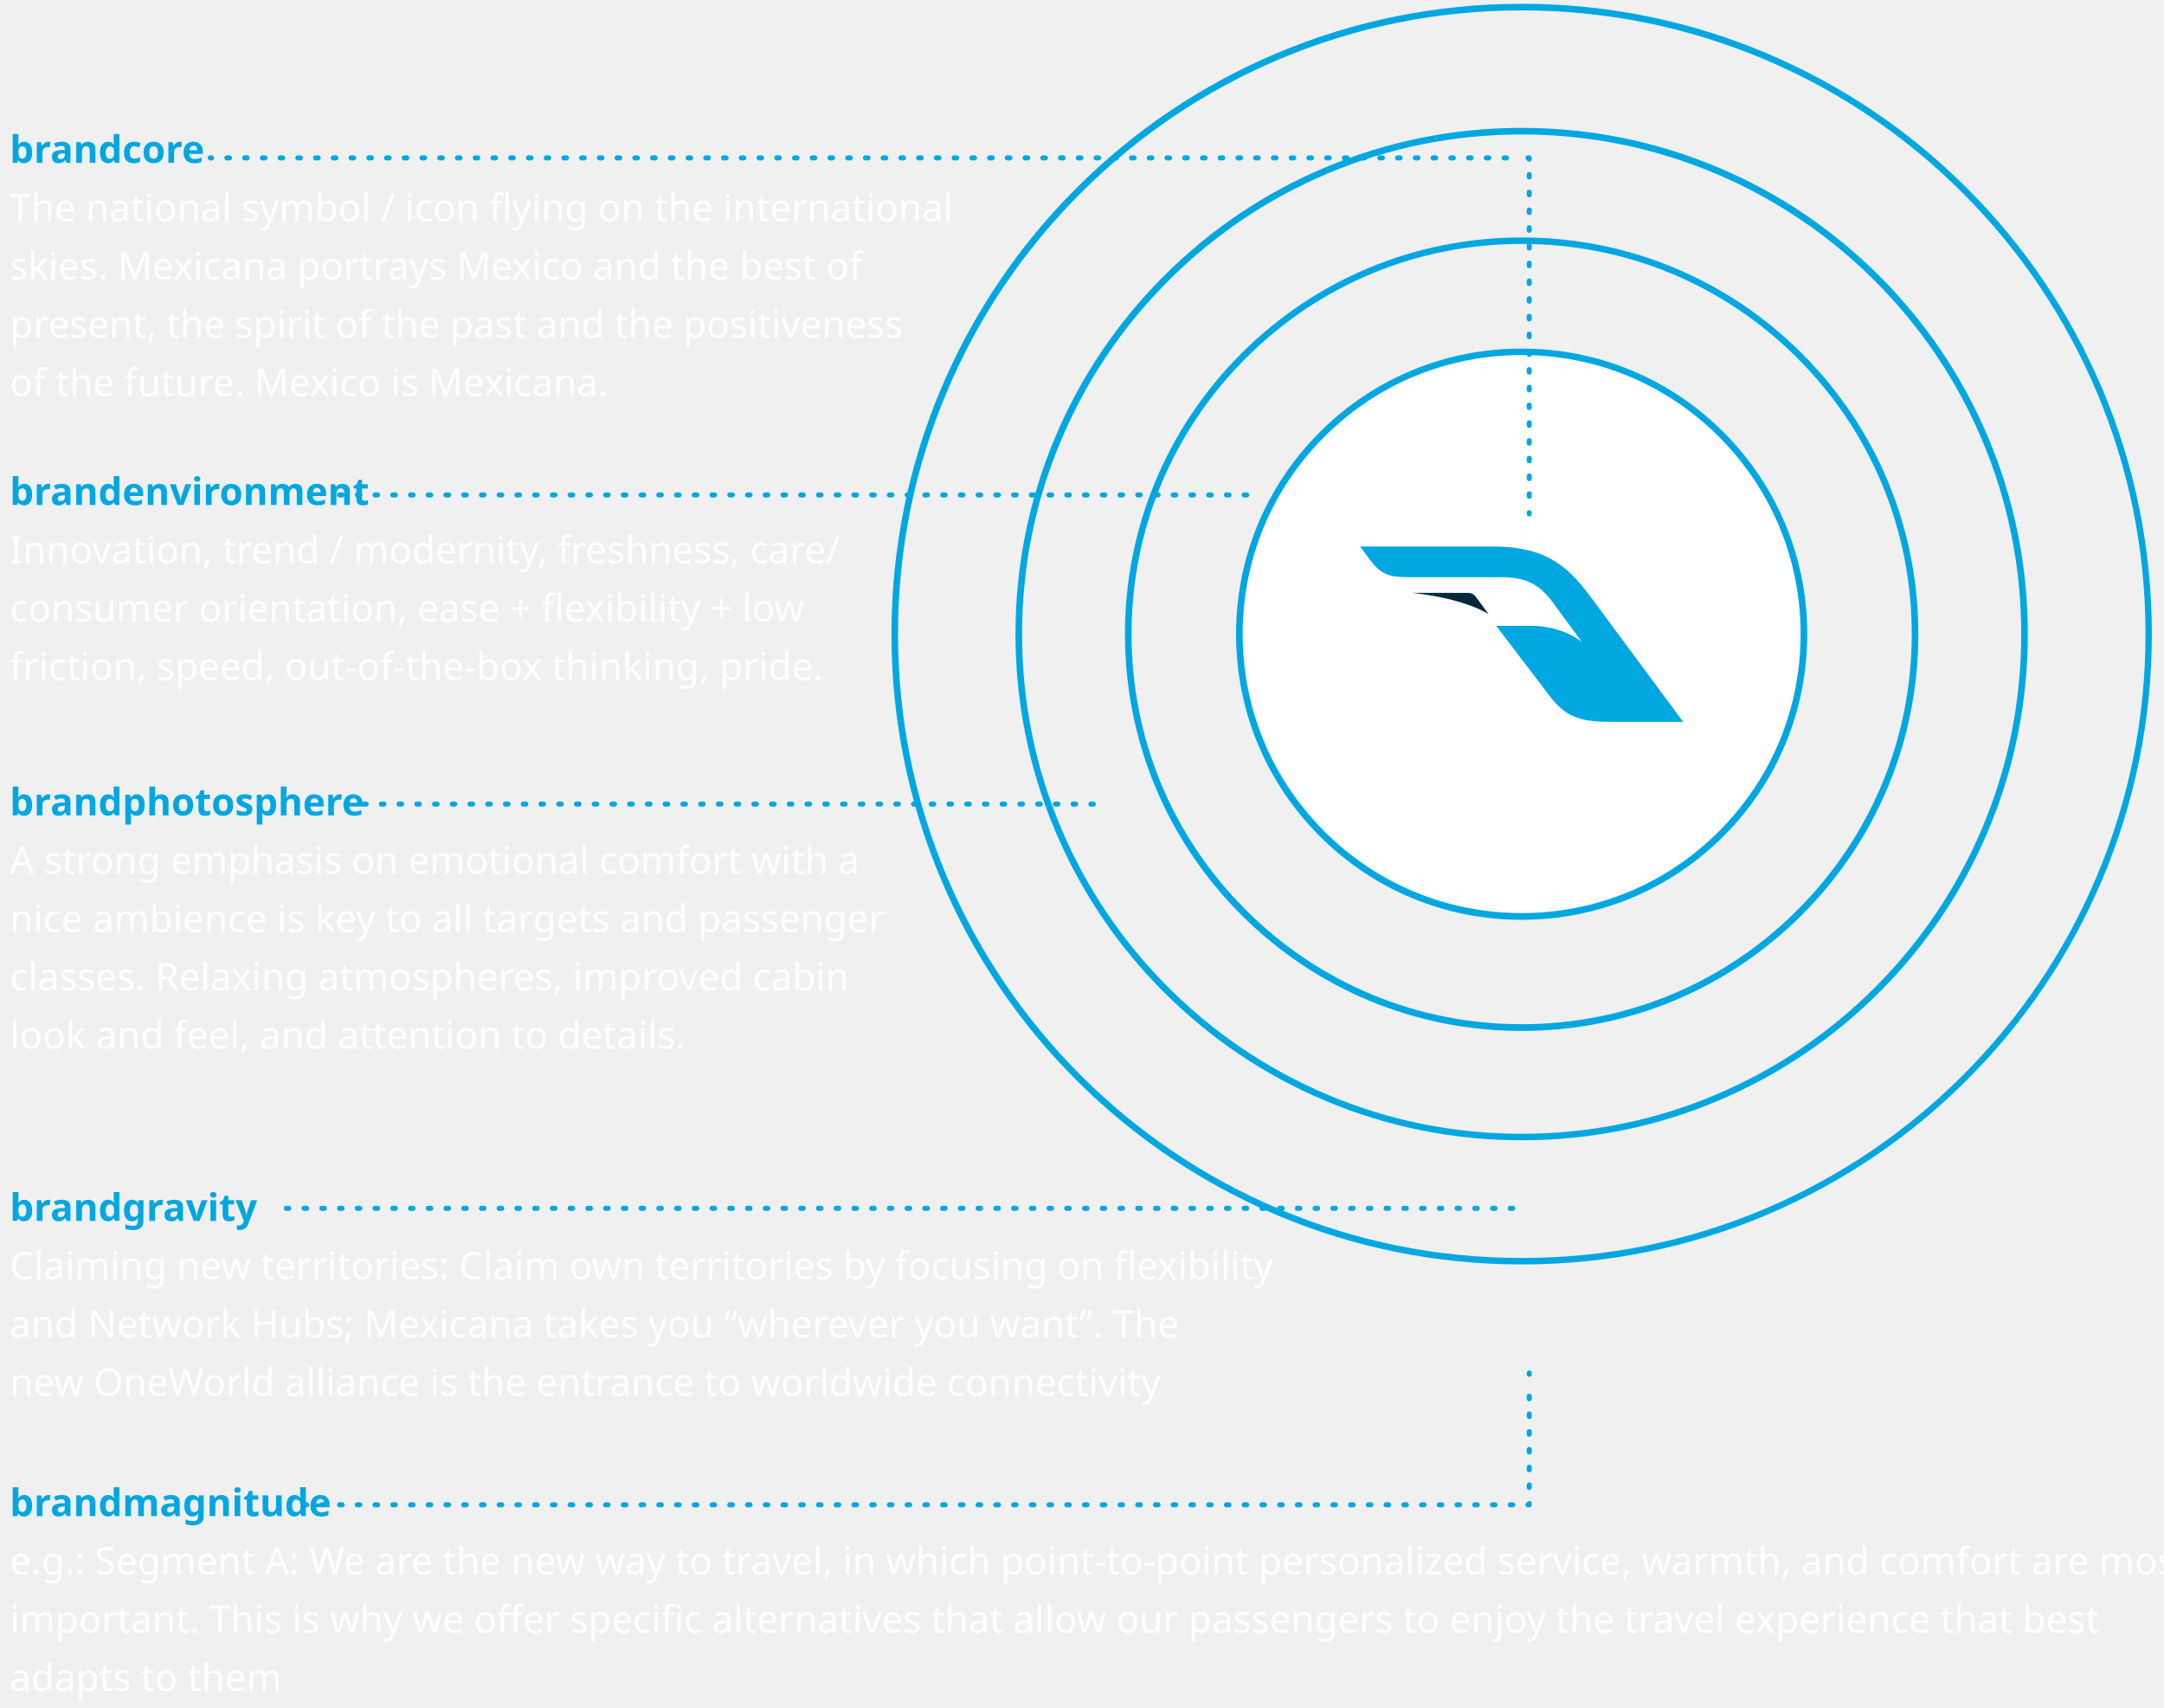
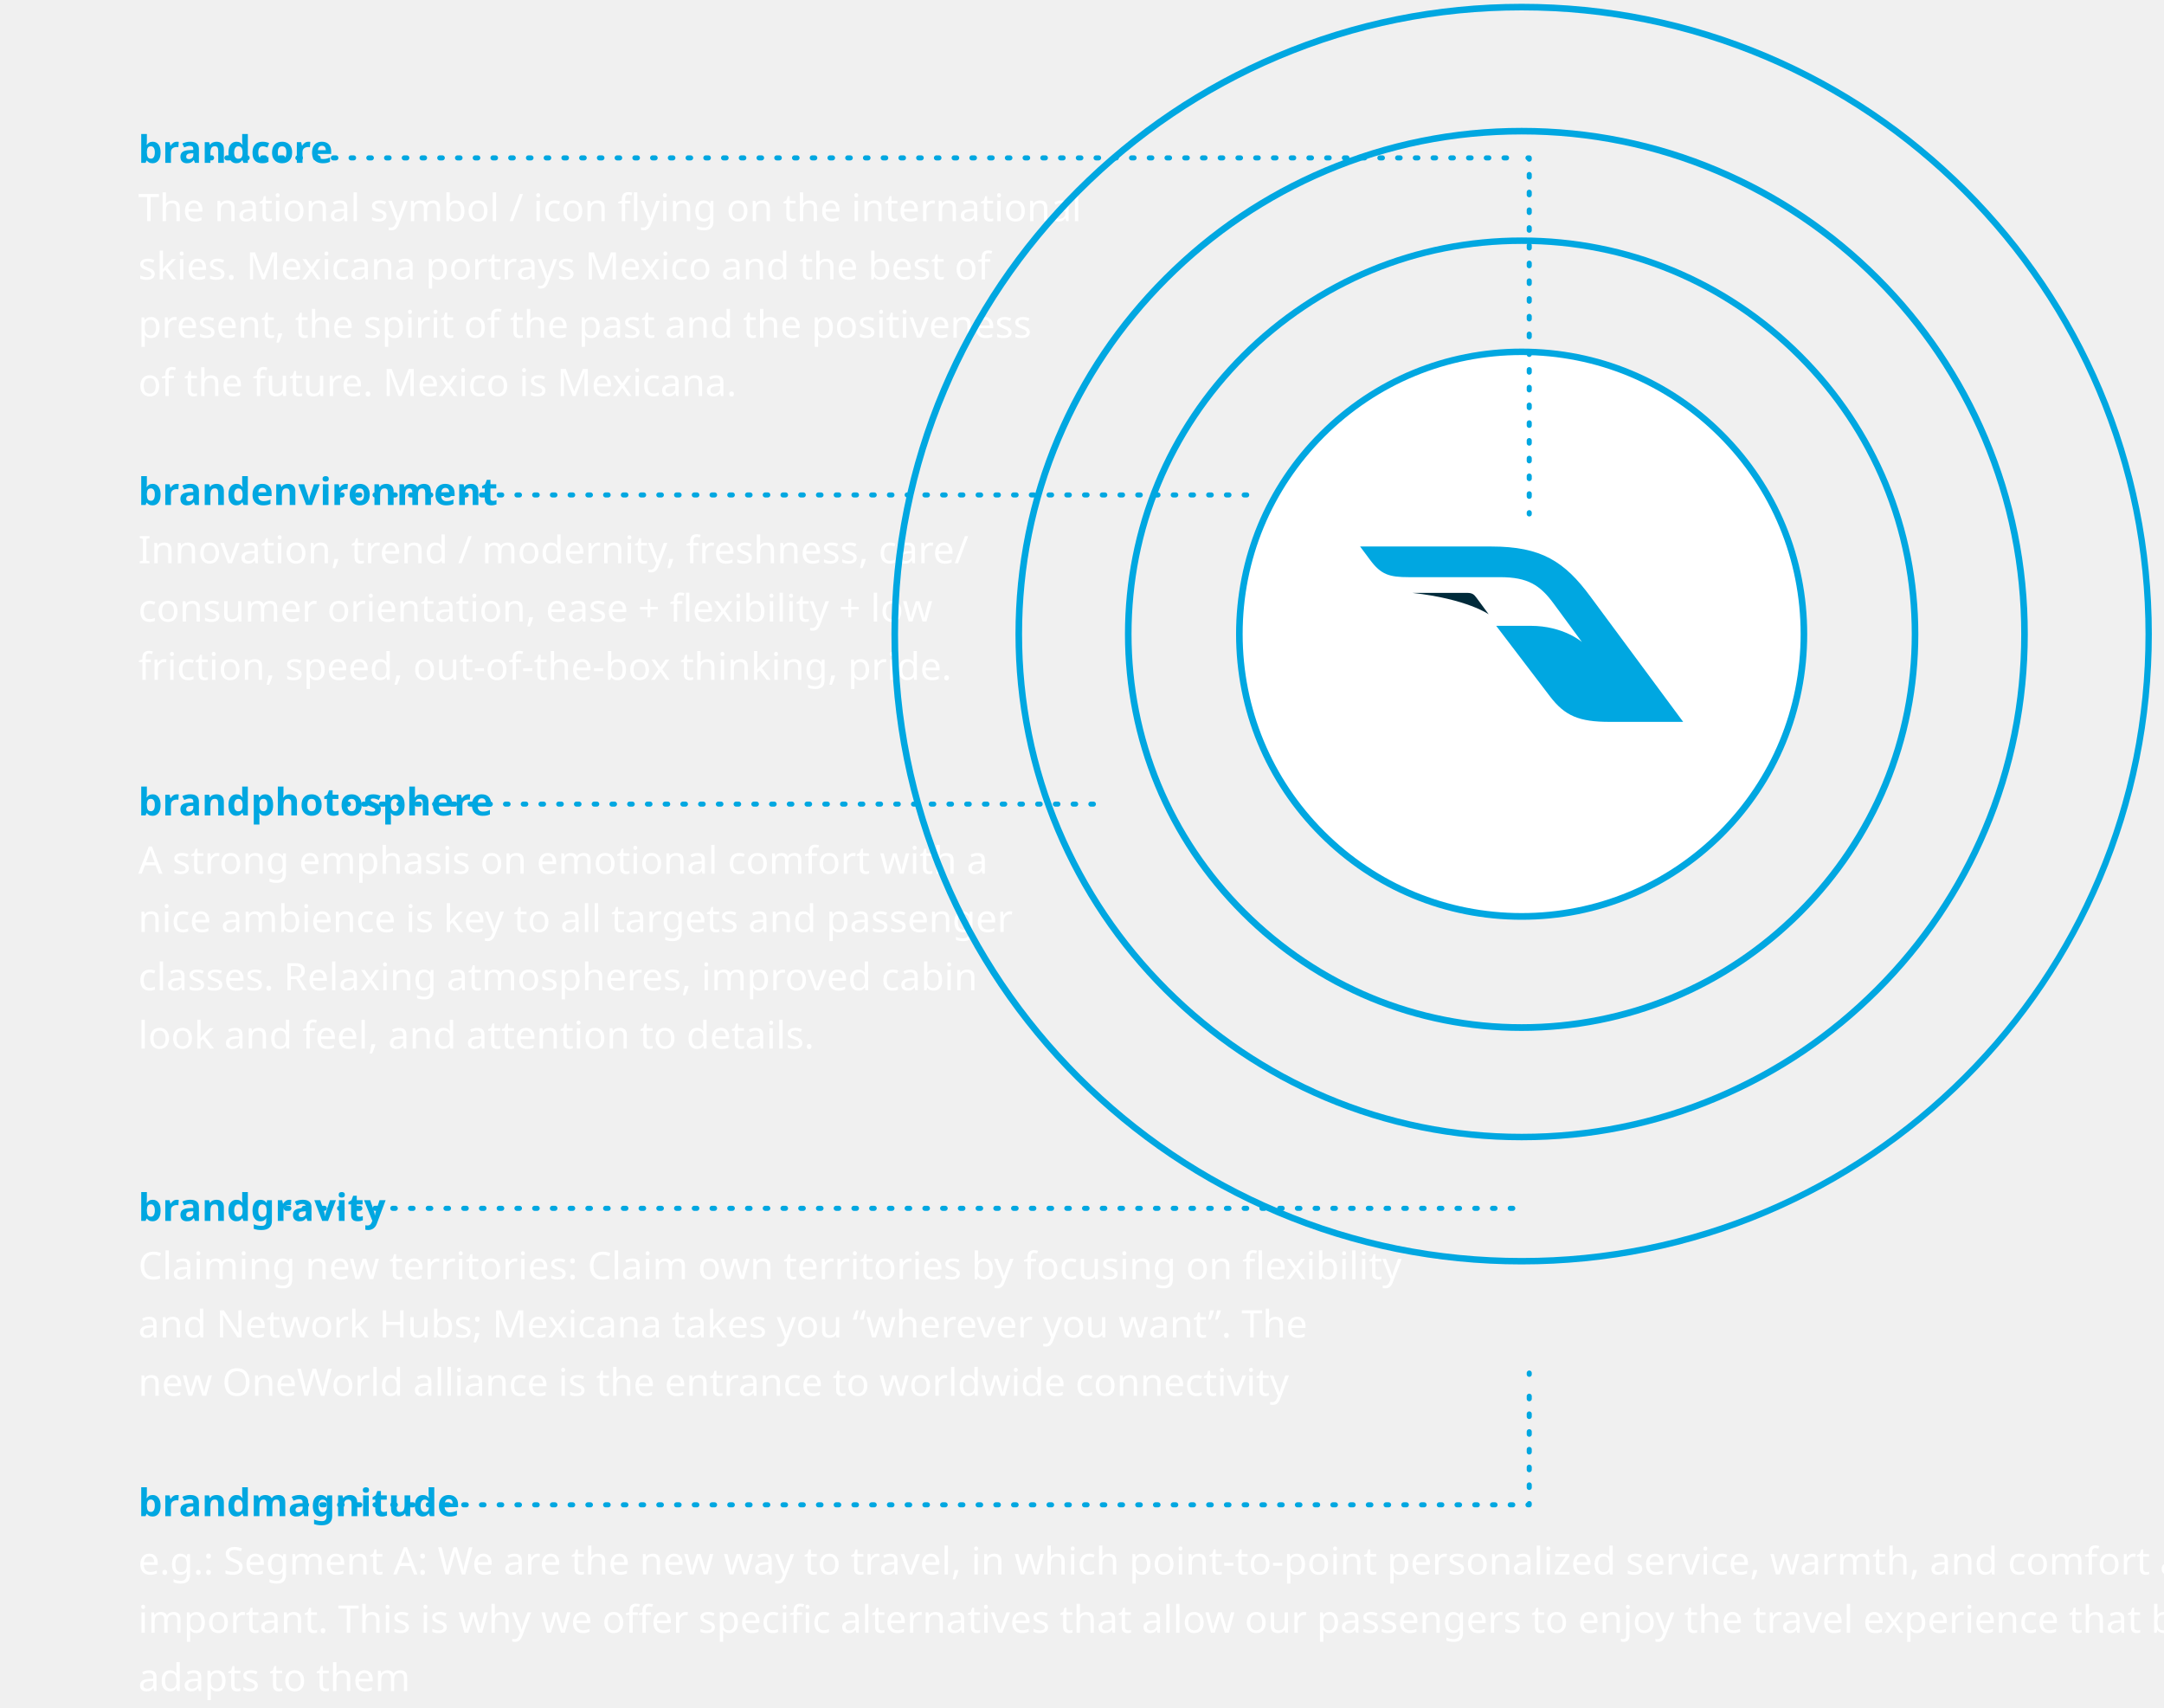
- <svg xmlns="http://www.w3.org/2000/svg" x="0px" y="0px" style="enable-background:new 0 0 1708 1347.8" version="1.1" viewBox="0 0 1708 1347.8" xml:space="preserve">
-   <style type="text/css">
-         .dottedLine{fill:none;stroke:#00A7E1;stroke-width:4;stroke-linecap:round;stroke-linejoin:round;stroke-miterlimit:10;stroke-dasharray:2,12;} .hardBlue{fill:#00A7E1;font-family:'Titillium Web', sans-serif;font-size:30px;font-weight:600;} .softWhite{fill:#FFFFFF;font-family:'Titillium Web', sans-serif;font-size:30px;}
-     </style>
+ <svg xmlns="http://www.w3.org/2000/svg" id="Layer_1" x="0px" y="0px" style="enable-background:new 0 0 1708 1347.8" version="1.1" viewBox="0 0 1708 1347.8" xml:space="preserve">
  <g id="text">
-     <text transform="matrix(1 0 0 1 7.7237 128.5426)">
-       <tspan x="0" y="0" class="hardBlue">brandcore</tspan>
-       <tspan x="0" y="46" class="softWhite">The national symbol / icon flying on the international</tspan>
-       <tspan x="0" y="92" class="softWhite">skies. Mexicana portrays Mexico and the best of </tspan>
-       <tspan x="0" y="138" class="softWhite">present, the spirit of the past and the positiveness </tspan>
-       <tspan x="0" y="184" class="softWhite">of the future. Mexico is Mexicana.</tspan>
-     </text>
-     <text transform="matrix(1 0 0 1 7.7237 398.5426)">
-       <tspan x="0" y="0" class="hardBlue">brandenvironment</tspan>
-       <tspan x="0" y="46" class="softWhite">Innovation, trend / modernity, freshness, care/ </tspan>
-       <tspan x="0" y="92" class="softWhite">consumer orientation, ease + flexibility + low</tspan>
-       <tspan x="0" y="138" class="softWhite">friction, speed, out-of-the-box thinking, pride.</tspan>
-     </text>
-     <text transform="matrix(1 0 0 1 7.7237 643.5426)">
-       <tspan x="0" y="0" class="hardBlue">brandphotosphere</tspan>
-       <tspan x="0" y="46" class="softWhite">A strong emphasis on emotional comfort with a </tspan>
-       <tspan x="0" y="92" class="softWhite">nice ambience is key to all targets and passenger </tspan>
-       <tspan x="0" y="138" class="softWhite">classes. Relaxing atmospheres, improved cabin </tspan>
-       <tspan x="0" y="184" class="softWhite">look and feel, and attention to details.</tspan>
-     </text>
-     <text transform="matrix(1 0 0 1 7.7237 963.5426)">
-       <tspan x="0" y="0" class="hardBlue">brandgravity</tspan>
-       <tspan x="0" y="46" class="softWhite">Claiming new territories: Claim own territories by focusing on flexibility</tspan>
-       <tspan x="0" y="92" class="softWhite">and Network Hubs; Mexicana takes you “wherever you want”. The </tspan>
-       <tspan x="0" y="138" class="softWhite">new OneWorld alliance is the entrance to worldwide connectivity</tspan>
-     </text>
-     <text transform="matrix(1 0 0 1 7.7237 1196.543)">
-       <tspan x="0" y="0" class="hardBlue">brandmagnitude</tspan>
-       <tspan x="0" y="46" class="softWhite">e.g.: Segment A: We are the new way to travel, in which point-to-point personalized service, warmth, and comfort are most </tspan>
-       <tspan x="0" y="92" class="softWhite">important. This is why we offer specific alternatives that allow our passengers to enjoy the travel experience that best </tspan>
-       <tspan x="0" y="138" class="softWhite">adapts to them</tspan>
-     </text>
+     <text style="font-family:'ArialMT';font-size:12px" transform="matrix(1 0 0 1 7.7237 128.5426)">
+             
+         </text>
+     <text style="fill:#00A7E1;font-family:'Titillium Web', sans-serif;font-weight:600;font-size:30px" transform="matrix(1 0 0 1 7.7237 128.5426)">
+             brandcore
+         </text>
+     <text style="fill:#FFFFFF;font-family:'Titillium Web', sans-serif;font-size:30px" transform="matrix(1 0 0 1 7.7237 174.5426)">
+             The national symbol / icon flying on the international
+         </text>
+     <text style="fill:#FFFFFF;font-family:'Titillium Web', sans-serif;font-size:30px" transform="matrix(1 0 0 1 7.7237 220.5426)">
+             skies. Mexicana portrays Mexico and the best of
+         </text>
+     <text style="fill:#FFFFFF;font-family:'Titillium Web', sans-serif;font-size:30px" transform="matrix(1 0 0 1 7.7237 266.5426)">
+             present, the spirit of the past and the positiveness
+         </text>
+     <text style="fill:#FFFFFF;font-family:'Titillium Web', sans-serif;font-size:30px" transform="matrix(1 0 0 1 7.7237 312.5426)">
+             of the future. Mexico is Mexicana.
+         </text>
+     <text style="font-family:'ArialMT';font-size:12px" transform="matrix(1 0 0 1 427.7164 312.5426)">
+             
+         </text>
+     <text style="font-family:'ArialMT';font-size:12px" transform="matrix(1 0 0 1 7.7237 398.5426)">
+             
+         </text>
+     <text style="fill:#00A7E1;font-family:'Titillium Web', sans-serif;font-weight:600;font-size:30px" transform="matrix(1 0 0 1 7.7237 398.5426)">
+             brandenvironment
+         </text>
+     <text style="fill:#FFFFFF;font-family:'Titillium Web', sans-serif;font-size:30px" transform="matrix(1 0 0 1 7.7237 444.5426)">
+             Innovation, trend / modernity, freshness, care/
+         </text>
+     <text style="fill:#FFFFFF;font-family:'Titillium Web', sans-serif;font-size:30px" transform="matrix(1 0 0 1 7.7237 490.5426)">
+             consumer orientation, ease + flexibility + low
+         </text>
+     <text style="fill:#FFFFFF;font-family:'Titillium Web', sans-serif;font-size:30px" transform="matrix(1 0 0 1 7.7237 536.5426)">
+             friction, speed, out-of-the-box thinking, pride.
+         </text>
+     <text style="font-family:'ArialMT';font-size:12px" transform="matrix(1 0 0 1 582.8727 536.5426)">
+             
+         </text>
+     <text style="font-family:'ArialMT';font-size:12px" transform="matrix(1 0 0 1 7.7237 643.5426)">
+             
+         </text>
+     <text style="fill:#00A7E1;font-family:'Titillium Web', sans-serif;font-weight:600;font-size:30px" transform="matrix(1 0 0 1 7.7237 643.5426)">
+             brandphotosphere
+         </text>
+     <text style="fill:#FFFFFF;font-family:'Titillium Web', sans-serif;font-size:30px" transform="matrix(1 0 0 1 7.7237 689.5426)">
+             A strong emphasis on emotional comfort with a
+         </text>
+     <text style="fill:#FFFFFF;font-family:'Titillium Web', sans-serif;font-size:30px" transform="matrix(1 0 0 1 7.7237 735.5426)">
+             nice ambience is key to all targets and passenger
+         </text>
+     <text style="fill:#FFFFFF;font-family:'Titillium Web', sans-serif;font-size:30px" transform="matrix(1 0 0 1 7.7237 781.5426)">
+             classes. Relaxing atmospheres, improved cabin
+         </text>
+     <text style="fill:#FFFFFF;font-family:'Titillium Web', sans-serif;font-size:30px" transform="matrix(1 0 0 1 7.7237 827.5426)">
+             look and feel, and attention to details.
+         </text>
+     <text style="font-family:'ArialMT';font-size:12px" transform="matrix(1 0 0 1 480.9946 827.5426)">
+             
+         </text>
+     <text style="font-family:'ArialMT';font-size:12px" transform="matrix(1 0 0 1 7.7237 963.5426)">
+             
+         </text>
+     <text style="fill:#00A7E1;font-family:'Titillium Web', sans-serif;font-weight:600;font-size:30px" transform="matrix(1 0 0 1 7.7237 963.5426)">
+             brandgravity
+         </text>
+     <text style="fill:#FFFFFF;font-family:'Titillium Web', sans-serif;font-size:30px" transform="matrix(1 0 0 1 7.7237 1009.543)">
+             Claiming new territories: Claim own territories by focusing on flexibility
+         </text>
+     <text style="fill:#FFFFFF;font-family:'Titillium Web', sans-serif;font-size:30px" transform="matrix(1 0 0 1 7.7237 1055.543)">
+             and Network Hubs; Mexicana takes you “wherever you want”. The
+         </text>
+     <text style="fill:#FFFFFF;font-family:'Titillium Web', sans-serif;font-size:30px" transform="matrix(1 0 0 1 7.7237 1101.543)">
+             new OneWorld alliance is the entrance to worldwide connectivity
+         </text>
+     <text style="font-family:'ArialMT';font-size:12px" transform="matrix(1 0 0 1 819.1183 1101.543)">
+             
+         </text>
+     <text style="font-family:'ArialMT';font-size:12px" transform="matrix(1 0 0 1 7.7237 1196.543)">
+             
+         </text>
+     <text style="fill:#00A7E1;font-family:'Titillium Web', sans-serif;font-weight:600;font-size:30px" transform="matrix(1 0 0 1 7.7237 1196.543)">
+             brandmagnitude
+         </text>
+     <text style="fill:#FFFFFF;font-family:'Titillium Web', sans-serif;font-size:30px" transform="matrix(1 0 0 1 7.7237 1242.543)">
+             e.g.: Segment A: We are the new way to travel, in which point-to-point personalized service, warmth, and comfort are most
+         </text>
+     <text style="fill:#FFFFFF;font-family:'Titillium Web', sans-serif;font-size:30px" transform="matrix(1 0 0 1 7.7237 1288.543)">
+             important. This is why we offer specific alternatives that allow our passengers to enjoy the travel experience that best
+         </text>
+     <text style="fill:#FFFFFF;font-family:'Titillium Web', sans-serif;font-size:30px" transform="matrix(1 0 0 1 7.7237 1334.543)">
+             adapts to them
+         </text>
+     <text style="font-family:'ArialMT';font-size:12px" transform="matrix(1 0 0 1 200.2911 1334.543)">
+             
+         </text>
  </g>
-   <circle cx="1201" cy="500.4" r="222.8" fill="#ffffff" />
+   <circle cx="1201" cy="500.4" r="222.8" style="fill:#FFFFFF" />
  <g id="lines">
-     <line x1="166" x2="167" y1="124.6" y2="124.6" class="dottedLine" />
-     <line x1="179.1" x2="1200" y1="124.6" y2="124.6" class="dottedLine" />
-     <polyline points="1206,124.6 1207,124.6 1207,125.6    " class="dottedLine" />
-     <line x1="1207" x2="1207" y1="137.7" y2="398.6" class="dottedLine" />
-     <line x1="1207" x2="1207" y1="404.6" y2="405.6" class="dottedLine" />
-     <line x1="268" x2="984" y1="390.6" y2="390.6" class="dottedLine" />
-     <line x1="273" x2="867" y1="634.6" y2="634.6" class="dottedLine" />
-     <line x1="226" x2="1201" y1="953.6" y2="953.6" class="dottedLine" />
-     <line x1="241" x2="242" y1="1187.6" y2="1187.6" class="dottedLine" />
-     <line x1="254" x2="1200" y1="1187.6" y2="1187.6" class="dottedLine" />
-     <polyline points="1206,1187.6 1207,1187.6 1207,1186.6    " class="dottedLine" />
-     <line x1="1207" x2="1207" y1="1173.9" y2="1091" class="dottedLine" />
-     <line x1="1207" x2="1207" y1="1084.6" y2="1083.6" class="dottedLine" />
+     <line x1="166" x2="167" y1="124.6" y2="124.6" style="fill:none;stroke:#00A7E1;stroke-width:4;stroke-linecap:round;stroke-linejoin:round;stroke-miterlimit:10;stroke-dasharray:2,12" />
+     <line x1="179.1" x2="1200" y1="124.6" y2="124.6" style="fill:none;stroke:#00A7E1;stroke-width:4;stroke-linecap:round;stroke-linejoin:round;stroke-miterlimit:10;stroke-dasharray:2,12" />
+     <polyline points="   1206,124.6 1207,124.6 1207,125.6  " style="fill:none;stroke:#00A7E1;stroke-width:4;stroke-linecap:round;stroke-linejoin:round;stroke-miterlimit:10;stroke-dasharray:2,12" />
+     <line x1="1207" x2="1207" y1="137.7" y2="398.6" style="fill:none;stroke:#00A7E1;stroke-width:4;stroke-linecap:round;stroke-linejoin:round;stroke-miterlimit:10;stroke-dasharray:2,12" />
+     <line x1="1207" x2="1207" y1="404.6" y2="405.6" style="fill:none;stroke:#00A7E1;stroke-width:4;stroke-linecap:round;stroke-linejoin:round;stroke-miterlimit:10;stroke-dasharray:2,12" />
+     <line x1="268" x2="984" y1="390.6" y2="390.6" style="fill:none;stroke:#00A7E1;stroke-width:4;stroke-linecap:round;stroke-linejoin:round;stroke-miterlimit:10;stroke-dasharray:2,12" />
+     <line x1="273" x2="867" y1="634.6" y2="634.6" style="fill:none;stroke:#00A7E1;stroke-width:4;stroke-linecap:round;stroke-linejoin:round;stroke-miterlimit:10;stroke-dasharray:2,12" />
+     <line x1="226" x2="1201" y1="953.6" y2="953.6" style="fill:none;stroke:#00A7E1;stroke-width:4;stroke-linecap:round;stroke-linejoin:round;stroke-miterlimit:10;stroke-dasharray:2,12" />
+     <line x1="241" x2="242" y1="1187.6" y2="1187.6" style="fill:none;stroke:#00A7E1;stroke-width:4;stroke-linecap:round;stroke-linejoin:round;stroke-miterlimit:10;stroke-dasharray:2,12" />
+     <line x1="254" x2="1200" y1="1187.6" y2="1187.6" style="fill:none;stroke:#00A7E1;stroke-width:4;stroke-linecap:round;stroke-linejoin:round;stroke-miterlimit:10;stroke-dasharray:2,12" />
+     <polyline points="   1206,1187.6 1207,1187.6 1207,1186.6  " style="fill:none;stroke:#00A7E1;stroke-width:4;stroke-linecap:round;stroke-linejoin:round;stroke-miterlimit:10;stroke-dasharray:2,12" />
+     <line x1="1207" x2="1207" y1="1173.9" y2="1091" style="fill:none;stroke:#00A7E1;stroke-width:4;stroke-linecap:round;stroke-linejoin:round;stroke-miterlimit:10;stroke-dasharray:2,12" />
+     <line x1="1207" x2="1207" y1="1084.6" y2="1083.6" style="fill:none;stroke:#00A7E1;stroke-width:4;stroke-linecap:round;stroke-linejoin:round;stroke-miterlimit:10;stroke-dasharray:2,12" />
  </g>
-   <path fill="#002A3A" d="M1114.8,467.9l43.1,0c3.9,0,5.4,1,7.5,3.9l9.6,13C1175,484.8,1158,472.7,1114.8,467.9" />
-   <path fill="#00A7E1" d="M1201,725.9c-60.2,0-116.8-23.4-159.4-66c-42.6-42.6-66-99.2-66-159.4s23.4-116.8,66-159.4    c42.6-42.6,99.2-66,159.4-66s116.8,23.4,159.4,66s66,99.2,66,159.4s-23.4,116.8-66,159.4C1317.8,702.4,1261.2,725.9,1201,725.9z     M1201,280.2c-58.8,0-114.1,22.9-155.7,64.5s-64.5,96.9-64.5,155.7s22.9,114.1,64.5,155.7s96.9,64.5,155.7,64.5    c58.8,0,114.1-22.9,155.7-64.5s64.5-96.9,64.5-155.7c0-58.8-22.9-114.1-64.5-155.7S1259.8,280.2,1201,280.2z" />
-   <path fill="#00A7E1" d="M1328.5,569.7h-58c-24.2,0-35.4-4.7-47.2-20.2l-42.4-55.6h27.2c26,0,40.5,12.8,40.5,12.8l-22.3-30.3    c-10.8-14.7-20.5-20.9-42.3-20.9h-71.9c-15.6,0-22.1-2-30.7-13.6l-7.9-10.6h103.6c39.5,0,57.8,11.8,78.4,39.8L1328.5,569.7z" />
-   <path fill="#00A7E1" d="M1201,813.6c-83.6,0-162.3-32.6-221.4-91.7s-91.7-137.8-91.7-221.4c0-83.6,32.6-162.3,91.7-221.4     s137.8-91.7,221.4-91.7s162.3,32.6,221.4,91.7s91.7,137.8,91.7,221.4c0,83.6-32.6,162.3-91.7,221.4S1284.6,813.6,1201,813.6z      M1201,192.5c-82.3,0-159.6,32-217.7,90.2c-58.2,58.2-90.2,135.5-90.2,217.7s32,159.6,90.2,217.7     c58.2,58.2,135.5,90.2,217.7,90.2s159.6-32,217.7-90.2c58.2-58.2,90.2-135.5,90.2-217.7s-32-159.6-90.2-217.7     C1360.6,224.5,1283.3,192.5,1201,192.5z" />
-   <path fill="#00A7E1" d="M1201,899.9c-53.9,0-106.3-10.6-155.5-31.4c-47.6-20.1-90.3-48.9-127-85.6c-36.7-36.7-65.5-79.4-85.6-127     c-20.8-49.3-31.4-101.6-31.4-155.5s10.6-106.3,31.4-155.5c20.1-47.6,48.9-90.3,85.6-127c36.7-36.7,79.4-65.5,127-85.6     c49.3-20.8,101.6-31.4,155.5-31.4s106.3,10.6,155.5,31.4c47.6,20.1,90.3,48.9,127,85.6c36.7,36.7,65.5,79.4,85.6,127     c20.8,49.3,31.4,101.6,31.4,155.5s-10.6,106.3-31.4,155.5c-20.1,47.6-48.9,90.3-85.6,127c-36.7,36.7-79.4,65.5-127,85.6     C1307.3,889.4,1254.9,899.9,1201,899.9z M1201,106.1c-53.2,0-104.9,10.4-153.5,31c-47,19.9-89.1,48.3-125.3,84.5     S857.6,300,837.7,347c-20.6,48.6-31,100.2-31,153.5s10.4,104.9,31,153.5c19.9,47,48.3,89.1,84.5,125.3     c36.2,36.2,78.4,64.6,125.3,84.5c48.6,20.6,100.2,31,153.5,31s104.9-10.4,153.5-31c47-19.9,89.1-48.3,125.3-84.5     c36.2-36.2,64.6-78.4,84.5-125.3c20.6-48.6,31-100.2,31-153.5c0-53.2-10.4-104.9-31-153.5c-19.9-47-48.3-89.1-84.5-125.3     c-36.2-36.2-78.4-64.6-125.3-84.5C1305.9,116.6,1254.2,106.1,1201,106.1z" />
-   <path fill="#00A7E1" d="M1201,997.9c-67.2,0-132.3-13.2-193.6-39.1c-59.2-25.1-112.4-60.9-158.1-106.6S767.7,753.3,742.7,694     c-25.9-61.3-39.1-126.5-39.1-193.6s13.2-132.3,39.1-193.6c25.1-59.2,60.9-112.4,106.6-158.1C895,103,948.1,67.2,1007.4,42.1     C1068.7,16.2,1133.8,3,1201,3s132.3,13.2,193.6,39.1c59.2,25.1,112.4,60.9,158.1,106.6c45.7,45.7,81.5,98.9,106.6,158.1     c25.9,61.3,39.1,126.5,39.1,193.6s-13.2,132.3-39.1,193.6c-25.1,59.2-60.9,112.4-106.6,158.1s-98.9,81.5-158.1,106.6     C1333.3,984.7,1268.2,997.9,1201,997.9z M1201,8.2c-66.4,0-130.9,13-191.6,38.7C950.8,71.7,898.2,107.2,853,152.4     c-45.2,45.2-80.7,97.8-105.5,156.5c-25.7,60.7-38.7,125.1-38.7,191.6c0,66.4,13,130.9,38.7,191.6     c24.8,58.6,60.3,111.2,105.5,156.5c45.2,45.2,97.8,80.7,156.5,105.5c60.7,25.7,125.1,38.7,191.6,38.7s130.9-13,191.6-38.7     c58.6-24.8,111.2-60.3,156.5-105.5c45.2-45.2,80.7-97.8,105.5-156.5c25.7-60.7,38.7-125.1,38.7-191.6c0-66.4-13-130.9-38.7-191.6     c-24.8-58.6-60.3-111.2-105.5-156.5c-45.2-45.2-97.8-80.7-156.5-105.5C1331.9,21.2,1267.4,8.2,1201,8.2z" />
+   <path d="M1114.8,467.9h43.1c3.9,0,5.4,1,7.5,3.9l9.6,13C1175,484.8,1158,472.7,1114.8,467.9" style="fill:#002A3A" />
+   <path d="M1201,725.9c-60.2,0-116.8-23.4-159.4-66s-66-99.2-66-159.4s23.4-116.8,66-159.4s99.2-66,159.4-66  s116.8,23.4,159.4,66s66,99.2,66,159.4s-23.4,116.8-66,159.4C1317.8,702.4,1261.2,725.9,1201,725.9z M1201,280.2  c-58.8,0-114.1,22.9-155.7,64.5s-64.5,96.9-64.5,155.7s22.9,114.1,64.5,155.7s96.9,64.5,155.7,64.5c58.8,0,114.1-22.9,155.7-64.5  s64.5-96.9,64.5-155.7s-22.9-114.1-64.5-155.7S1259.8,280.2,1201,280.2z" style="fill:#00A7E1" />
+   <path d="M1328.5,569.7h-58c-24.2,0-35.4-4.7-47.2-20.2l-42.4-55.6h27.2c26,0,40.5,12.8,40.5,12.8l-22.3-30.3  c-10.8-14.7-20.5-20.9-42.3-20.9h-71.9c-15.6,0-22.1-2-30.7-13.6l-7.9-10.6h103.6c39.5,0,57.8,11.8,78.4,39.8L1328.5,569.7z" style="fill:#00A7E1" />
+   <path d="M1201,813.6c-83.6,0-162.3-32.6-221.4-91.7s-91.7-137.8-91.7-221.4s32.6-162.3,91.7-221.4  c59.1-59.1,137.8-91.7,221.4-91.7s162.3,32.6,221.4,91.7s91.7,137.8,91.7,221.4s-32.6,162.3-91.7,221.4S1284.6,813.6,1201,813.6z   M1201,192.5c-82.3,0-159.6,32-217.7,90.2c-58.2,58.2-90.2,135.5-90.2,217.7s32,159.6,90.2,217.7c58.2,58.2,135.5,90.2,217.7,90.2  s159.6-32,217.7-90.2c58.2-58.2,90.2-135.5,90.2-217.7s-32-159.6-90.2-217.7C1360.6,224.5,1283.3,192.5,1201,192.5z" style="fill:#00A7E1" />
+   <path d="M1201,899.9c-53.9,0-106.3-10.6-155.5-31.4c-47.6-20.1-90.3-48.9-127-85.6  c-36.7-36.7-65.5-79.4-85.6-127c-20.8-49.3-31.4-101.6-31.4-155.5s10.6-106.3,31.4-155.5c20.1-47.6,48.9-90.3,85.6-127  c36.7-36.7,79.4-65.5,127-85.6c49.3-20.8,101.6-31.4,155.5-31.4s106.3,10.6,155.5,31.4c47.6,20.1,90.3,48.9,127,85.6  s65.5,79.4,85.6,127c20.8,49.3,31.4,101.6,31.4,155.5s-10.6,106.3-31.4,155.5c-20.1,47.6-48.9,90.3-85.6,127s-79.4,65.5-127,85.6  C1307.3,889.4,1254.9,899.9,1201,899.9z M1201,106.1c-53.2,0-104.9,10.4-153.5,31c-47,19.9-89.1,48.3-125.3,84.5  S857.6,300,837.7,347c-20.6,48.6-31,100.2-31,153.5s10.4,104.9,31,153.5c19.9,47,48.3,89.1,84.5,125.3s78.4,64.6,125.3,84.5  c48.6,20.6,100.2,31,153.5,31s104.9-10.4,153.5-31c47-19.9,89.1-48.3,125.3-84.5c36.2-36.2,64.6-78.4,84.5-125.3  c20.6-48.6,31-100.2,31-153.5c0-53.2-10.4-104.9-31-153.5c-19.9-47-48.3-89.1-84.5-125.3s-78.4-64.6-125.3-84.5  C1305.9,116.6,1254.2,106.1,1201,106.1z" style="fill:#00A7E1" />
+   <path d="M1201,997.9c-67.2,0-132.3-13.2-193.6-39.1c-59.2-25.1-112.4-60.9-158.1-106.6S767.7,753.3,742.7,694  c-25.9-61.3-39.1-126.5-39.1-193.6s13.2-132.3,39.1-193.6c25.1-59.2,60.9-112.4,106.6-158.1C895,103,948.1,67.2,1007.4,42.1  C1068.7,16.2,1133.8,3,1201,3s132.3,13.2,193.6,39.1c59.2,25.1,112.4,60.9,158.1,106.6s81.5,98.9,106.6,158.1  c25.9,61.3,39.1,126.5,39.1,193.6s-13.2,132.3-39.1,193.6c-25.1,59.2-60.9,112.4-106.6,158.1s-98.9,81.5-158.1,106.6  C1333.3,984.7,1268.2,997.9,1201,997.9z M1201,8.2c-66.4,0-130.9,13-191.6,38.7C950.8,71.7,898.2,107.2,853,152.4  s-80.7,97.8-105.5,156.5c-25.7,60.7-38.7,125.1-38.7,191.6c0,66.4,13,130.9,38.7,191.6c24.8,58.6,60.3,111.2,105.5,156.5  c45.2,45.2,97.8,80.7,156.5,105.5c60.7,25.7,125.1,38.7,191.6,38.7s130.9-13,191.6-38.7c58.6-24.8,111.2-60.3,156.5-105.5  c45.2-45.2,80.7-97.8,105.5-156.5c25.7-60.7,38.7-125.1,38.7-191.6c0-66.4-13-130.9-38.7-191.6c-24.8-58.6-60.3-111.2-105.5-156.5  c-45.2-45.2-97.8-80.7-156.5-105.5C1331.9,21.2,1267.4,8.2,1201,8.2z" style="fill:#00A7E1" />
</svg>
